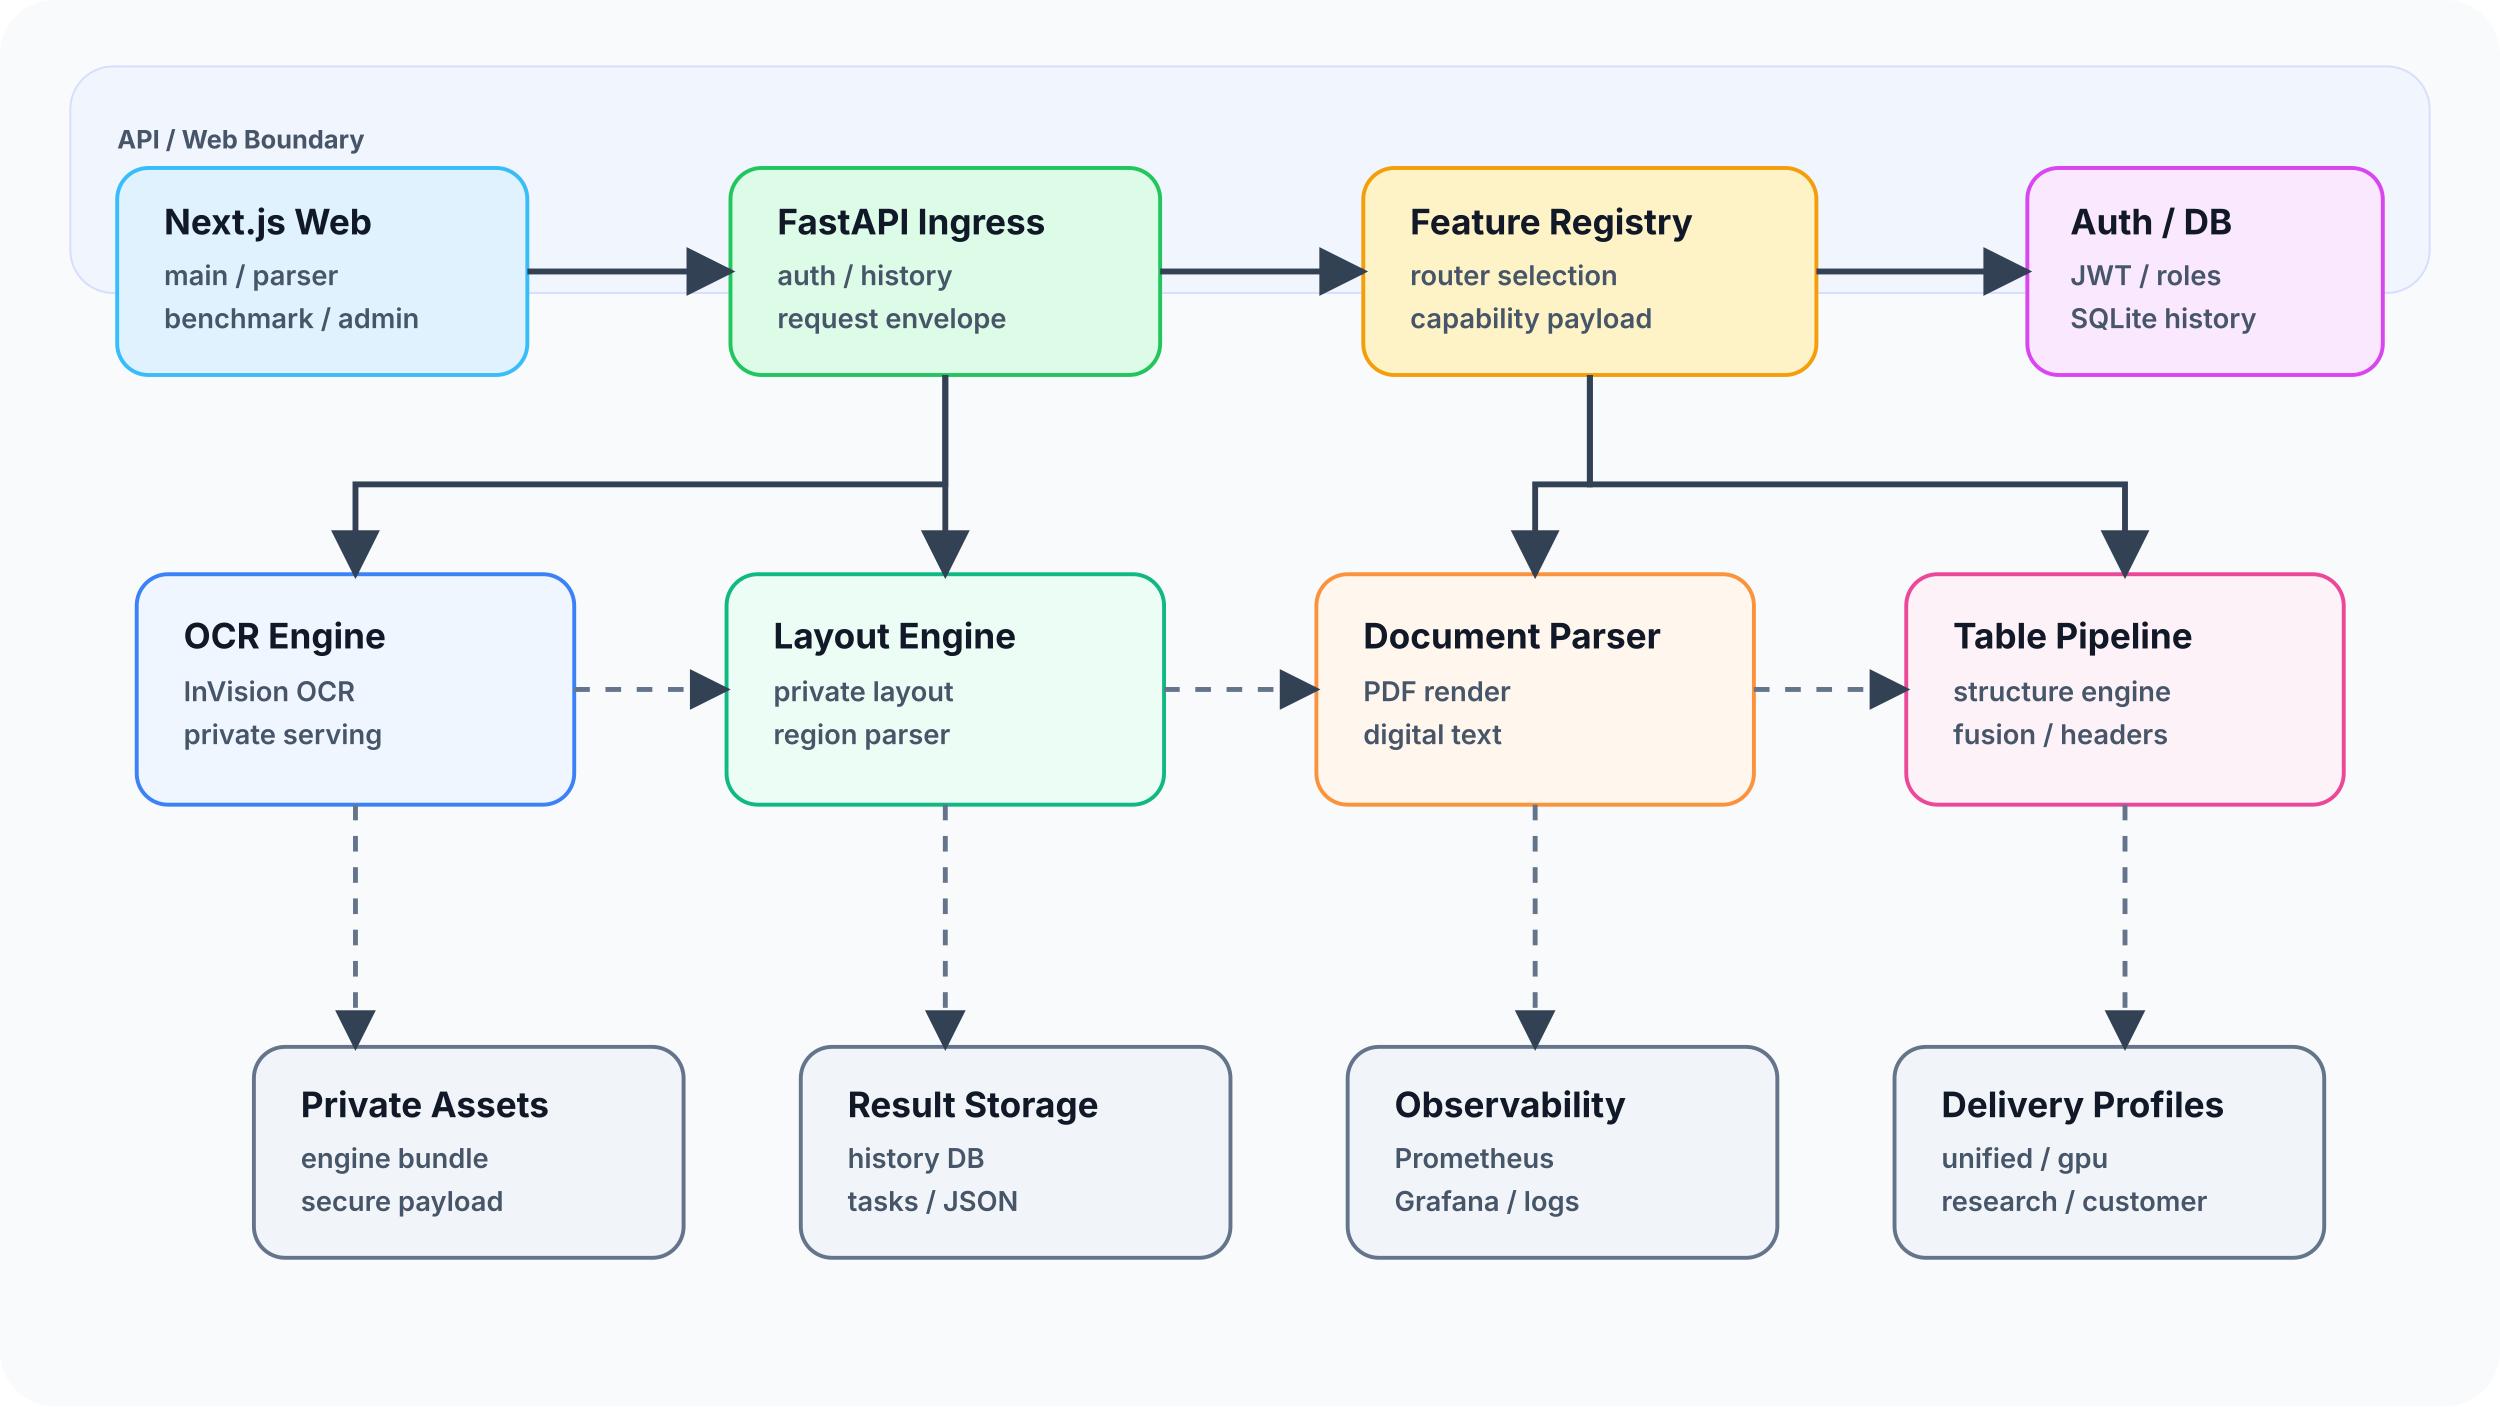
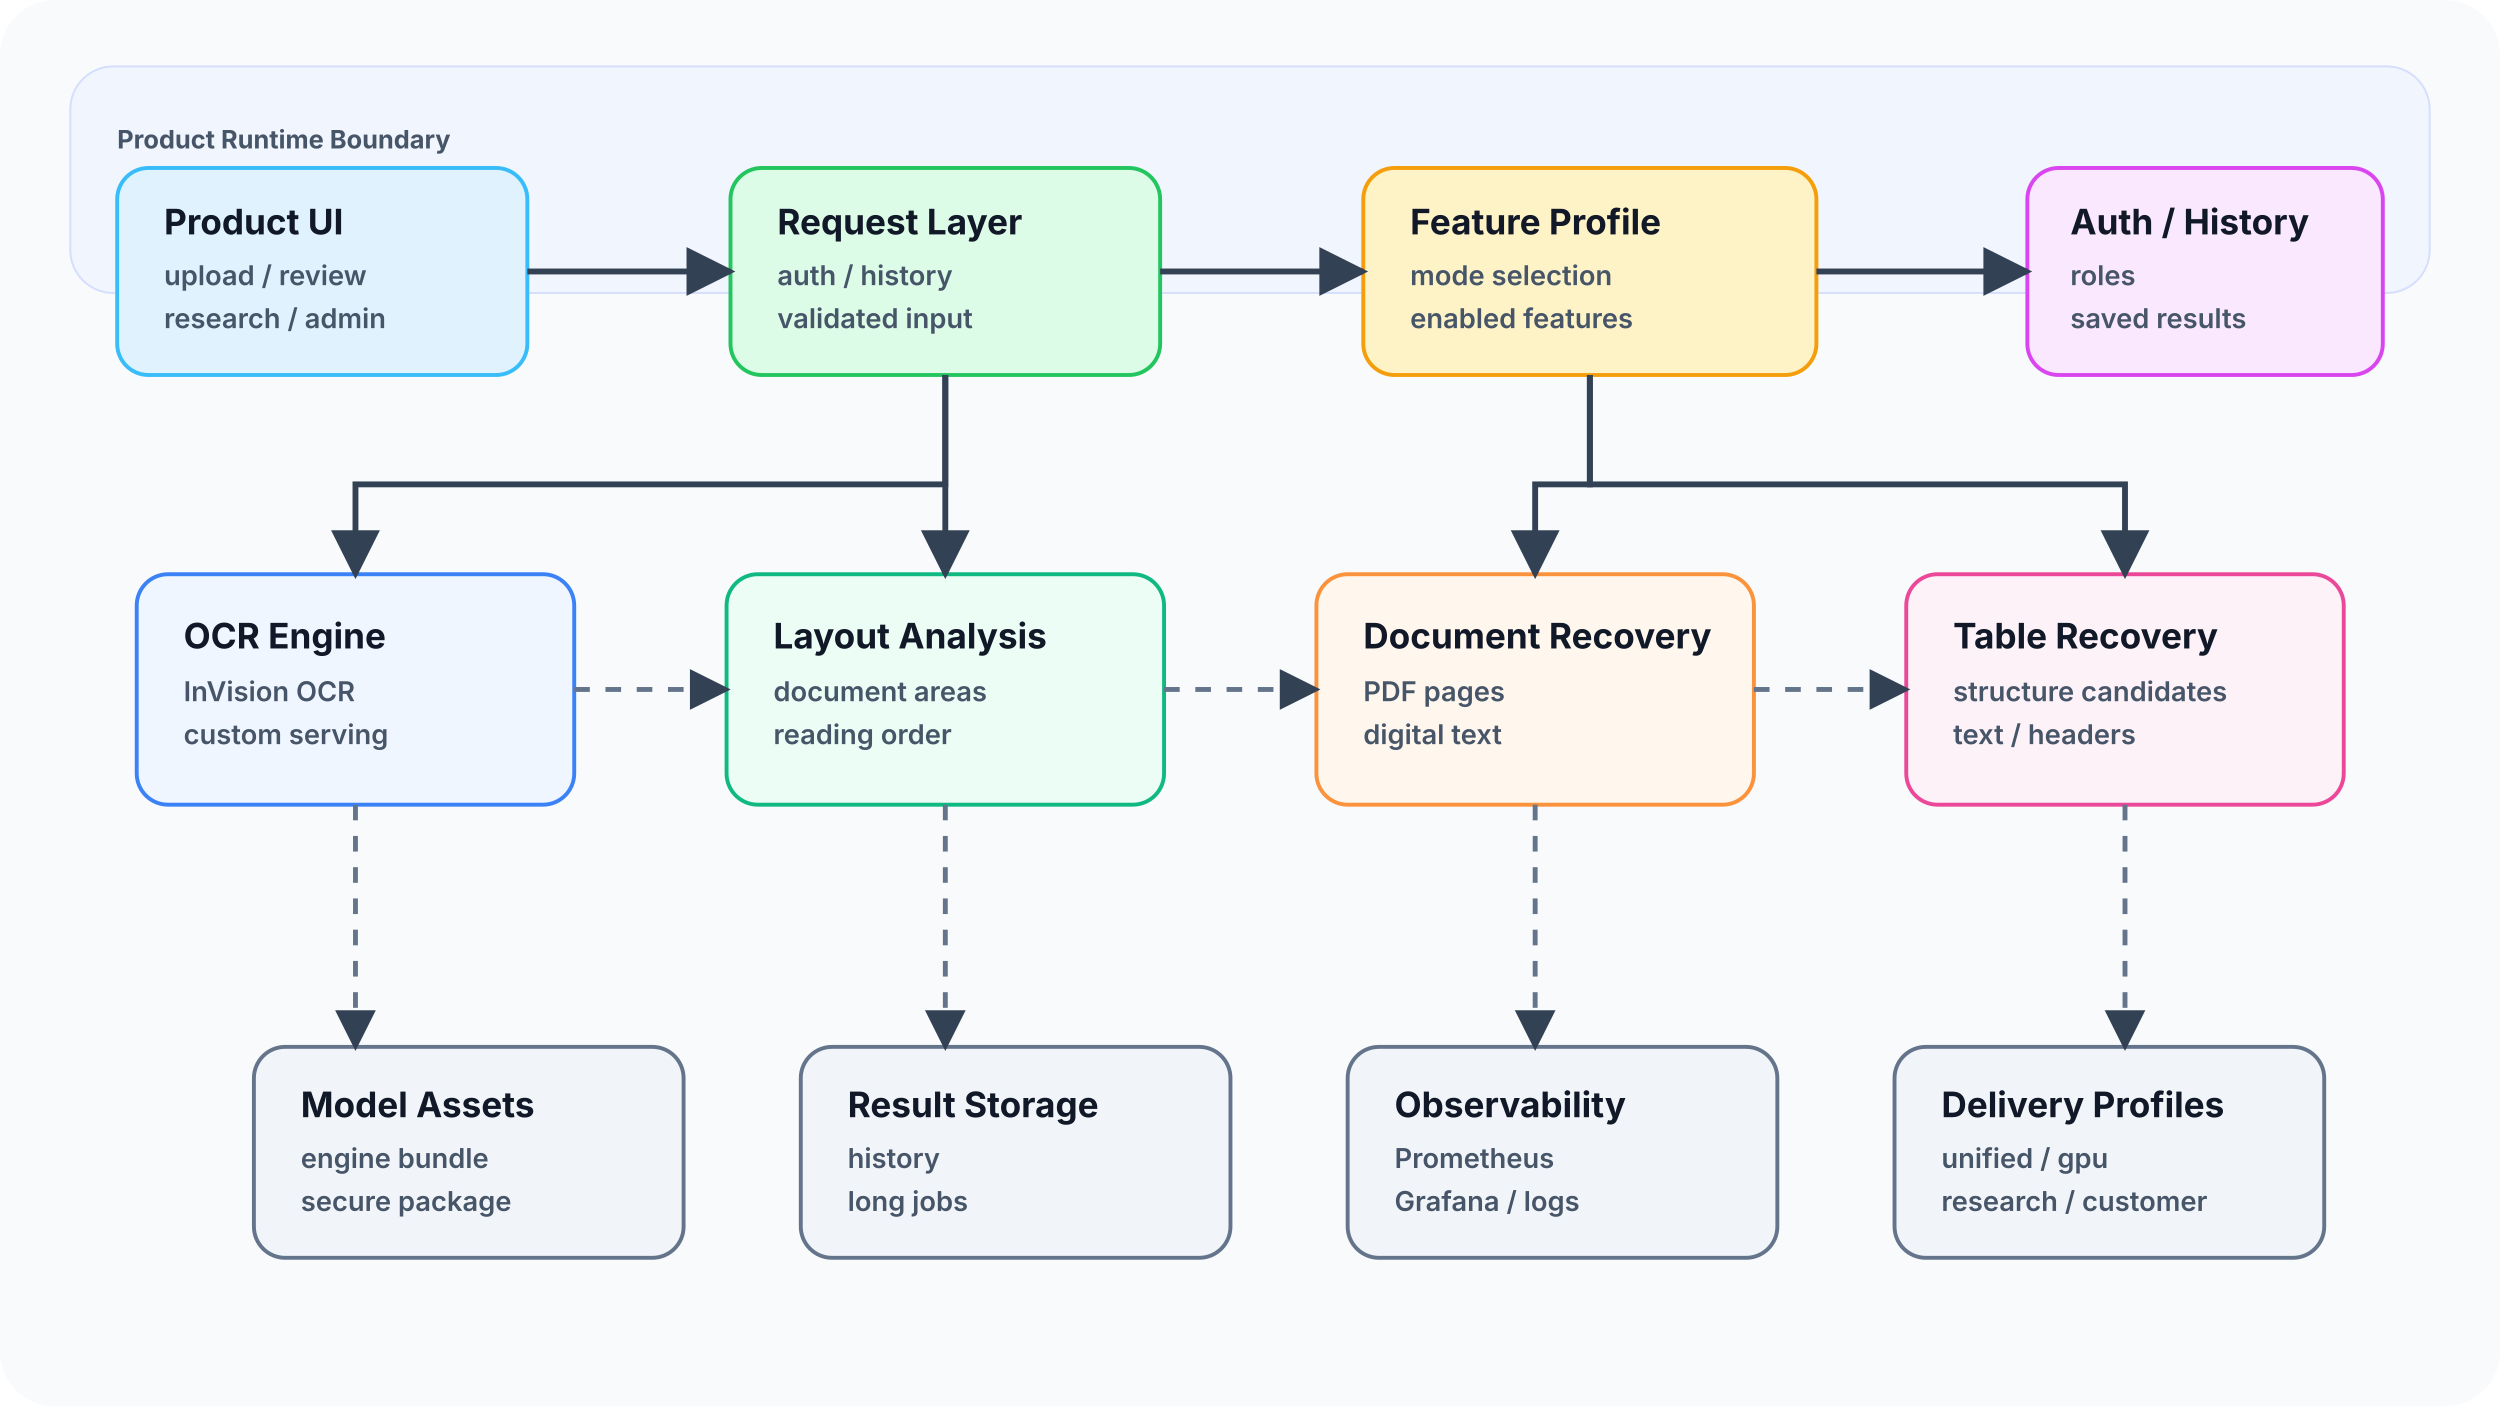
<svg xmlns="http://www.w3.org/2000/svg" width="1280" height="720" viewBox="0 0 1280 720" role="img" aria-labelledby="title desc">
  <defs>
    <marker id="arrow" viewBox="0 0 12 12" refX="10" refY="6" markerWidth="10" markerHeight="10" orient="auto">
      <path d="M 1 1 L 11 6 L 1 11 Z" fill="#334155" />
    </marker>
    <style>
      .bg { fill: #f8fafc; }
      .lane { fill: #eef2ff; stroke: #c7d2fe; }
      .node rect { stroke-width: 2; rx: 16; }
      .node text { fill: #111827; font-family: -apple-system, BlinkMacSystemFont, "Segoe UI", sans-serif; font-size: 18px; font-weight: 700; }
      .node .sub { fill: #475569; font-size: 14px; font-weight: 600; }
      .edge { fill: none; stroke: #334155; stroke-width: 3; marker-end: url(#arrow); }
      .edge-soft { fill: none; stroke: #64748b; stroke-width: 2.5; marker-end: url(#arrow); stroke-dasharray: 8 8; }
      .label { fill: #475569; font-family: -apple-system, BlinkMacSystemFont, "Segoe UI", sans-serif; font-size: 13px; font-weight: 700; }
    </style>
  </defs>
  <rect class="bg" x="0" y="0" width="1280" height="720" rx="28" />
  <rect class="lane" x="36" y="34" width="1208" height="116" rx="22" opacity="0.7" />
-   <text x="60" y="76" class="label">API / Web Boundary</text>
+   <text x="60" y="76" class="label">Product Runtime Boundary</text>
  <g class="node" transform="translate(60 86)">
    <rect width="210" height="106" fill="#e0f2fe" stroke="#38bdf8" />
    <text x="24" y="34">
-       <tspan x="24" dy="0">Next.js Web</tspan>
-       <tspan class="sub" x="24" dy="26">main / parser</tspan>
-       <tspan class="sub" x="24" dy="22">benchmark / admin</tspan>
+       <tspan x="24" dy="0">Product UI</tspan>
+       <tspan class="sub" x="24" dy="26">upload / review</tspan>
+       <tspan class="sub" x="24" dy="22">research / admin</tspan>
    </text>
  </g>
  <g class="node" transform="translate(374 86)">
    <rect width="220" height="106" fill="#dcfce7" stroke="#22c55e" />
    <text x="24" y="34">
-       <tspan x="24" dy="0">FastAPI Ingress</tspan>
+       <tspan x="24" dy="0">Request Layer</tspan>
      <tspan class="sub" x="24" dy="26">auth / history</tspan>
-       <tspan class="sub" x="24" dy="22">request envelope</tspan>
+       <tspan class="sub" x="24" dy="22">validated input</tspan>
    </text>
  </g>
  <g class="node" transform="translate(698 86)">
    <rect width="232" height="106" fill="#fef3c7" stroke="#f59e0b" />
    <text x="24" y="34">
-       <tspan x="24" dy="0">Feature Registry</tspan>
-       <tspan class="sub" x="24" dy="26">router selection</tspan>
-       <tspan class="sub" x="24" dy="22">capability payload</tspan>
+       <tspan x="24" dy="0">Feature Profile</tspan>
+       <tspan class="sub" x="24" dy="26">mode selection</tspan>
+       <tspan class="sub" x="24" dy="22">enabled features</tspan>
    </text>
  </g>
  <g class="node" transform="translate(1038 86)">
    <rect width="182" height="106" fill="#fae8ff" stroke="#d946ef" />
    <text x="22" y="34">
-       <tspan x="22" dy="0">Auth / DB</tspan>
-       <tspan class="sub" x="22" dy="26">JWT / roles</tspan>
-       <tspan class="sub" x="22" dy="22">SQLite history</tspan>
+       <tspan x="22" dy="0">Auth / History</tspan>
+       <tspan class="sub" x="22" dy="26">roles</tspan>
+       <tspan class="sub" x="22" dy="22">saved results</tspan>
    </text>
  </g>
  <path class="edge" d="M270 139 H374" />
  <path class="edge" d="M594 139 H698" />
  <path class="edge" d="M930 139 H1038" />
  <g class="node" transform="translate(70 294)">
    <rect width="224" height="118" fill="#eff6ff" stroke="#3b82f6" />
    <text x="24" y="38">
      <tspan x="24" dy="0">OCR Engine</tspan>
      <tspan class="sub" x="24" dy="27">InVision OCR</tspan>
-       <tspan class="sub" x="24" dy="22">private serving</tspan>
+       <tspan class="sub" x="24" dy="22">custom serving</tspan>
    </text>
  </g>
  <g class="node" transform="translate(372 294)">
    <rect width="224" height="118" fill="#ecfdf5" stroke="#10b981" />
    <text x="24" y="38">
-       <tspan x="24" dy="0">Layout Engine</tspan>
-       <tspan class="sub" x="24" dy="27">private layout</tspan>
-       <tspan class="sub" x="24" dy="22">region parser</tspan>
+       <tspan x="24" dy="0">Layout Analysis</tspan>
+       <tspan class="sub" x="24" dy="27">document areas</tspan>
+       <tspan class="sub" x="24" dy="22">reading order</tspan>
    </text>
  </g>
  <g class="node" transform="translate(674 294)">
    <rect width="224" height="118" fill="#fff7ed" stroke="#fb923c" />
    <text x="24" y="38">
-       <tspan x="24" dy="0">Document Parser</tspan>
-       <tspan class="sub" x="24" dy="27">PDF render</tspan>
+       <tspan x="24" dy="0">Document Recovery</tspan>
+       <tspan class="sub" x="24" dy="27">PDF pages</tspan>
      <tspan class="sub" x="24" dy="22">digital text</tspan>
    </text>
  </g>
  <g class="node" transform="translate(976 294)">
    <rect width="224" height="118" fill="#fdf2f8" stroke="#ec4899" />
    <text x="24" y="38">
-       <tspan x="24" dy="0">Table Pipeline</tspan>
-       <tspan class="sub" x="24" dy="27">structure engine</tspan>
-       <tspan class="sub" x="24" dy="22">fusion / headers</tspan>
+       <tspan x="24" dy="0">Table Recovery</tspan>
+       <tspan class="sub" x="24" dy="27">structure candidates</tspan>
+       <tspan class="sub" x="24" dy="22">text / headers</tspan>
    </text>
  </g>
  <path class="edge" d="M484 192 V248 H182 V294" />
  <path class="edge" d="M484 192 V294" />
  <path class="edge" d="M814 192 V248 H786 V294" />
  <path class="edge" d="M814 192 V248 H1088 V294" />
  <path class="edge-soft" d="M294 353 H372" />
  <path class="edge-soft" d="M596 353 H674" />
  <path class="edge-soft" d="M898 353 H976" />
  <g class="node" transform="translate(130 536)">
    <rect width="220" height="108" fill="#f1f5f9" stroke="#64748b" />
    <text x="24" y="36">
-       <tspan x="24" dy="0">Private Assets</tspan>
+       <tspan x="24" dy="0">Model Assets</tspan>
      <tspan class="sub" x="24" dy="26">engine bundle</tspan>
-       <tspan class="sub" x="24" dy="22">secure payload</tspan>
+       <tspan class="sub" x="24" dy="22">secure package</tspan>
    </text>
  </g>
  <g class="node" transform="translate(410 536)">
    <rect width="220" height="108" fill="#f1f5f9" stroke="#64748b" />
    <text x="24" y="36">
      <tspan x="24" dy="0">Result Storage</tspan>
-       <tspan class="sub" x="24" dy="26">history DB</tspan>
-       <tspan class="sub" x="24" dy="22">tasks / JSON</tspan>
+       <tspan class="sub" x="24" dy="26">history</tspan>
+       <tspan class="sub" x="24" dy="22">long jobs</tspan>
    </text>
  </g>
  <g class="node" transform="translate(690 536)">
    <rect width="220" height="108" fill="#f1f5f9" stroke="#64748b" />
    <text x="24" y="36">
      <tspan x="24" dy="0">Observability</tspan>
      <tspan class="sub" x="24" dy="26">Prometheus</tspan>
      <tspan class="sub" x="24" dy="22">Grafana / logs</tspan>
    </text>
  </g>
  <g class="node" transform="translate(970 536)">
    <rect width="220" height="108" fill="#f1f5f9" stroke="#64748b" />
    <text x="24" y="36">
      <tspan x="24" dy="0">Delivery Profiles</tspan>
      <tspan class="sub" x="24" dy="26">unified / gpu</tspan>
      <tspan class="sub" x="24" dy="22">research / customer</tspan>
    </text>
  </g>
  <path class="edge-soft" d="M182 412 V536" />
  <path class="edge-soft" d="M484 412 V536" />
  <path class="edge-soft" d="M786 412 V536" />
  <path class="edge-soft" d="M1088 412 V536" />
</svg>
